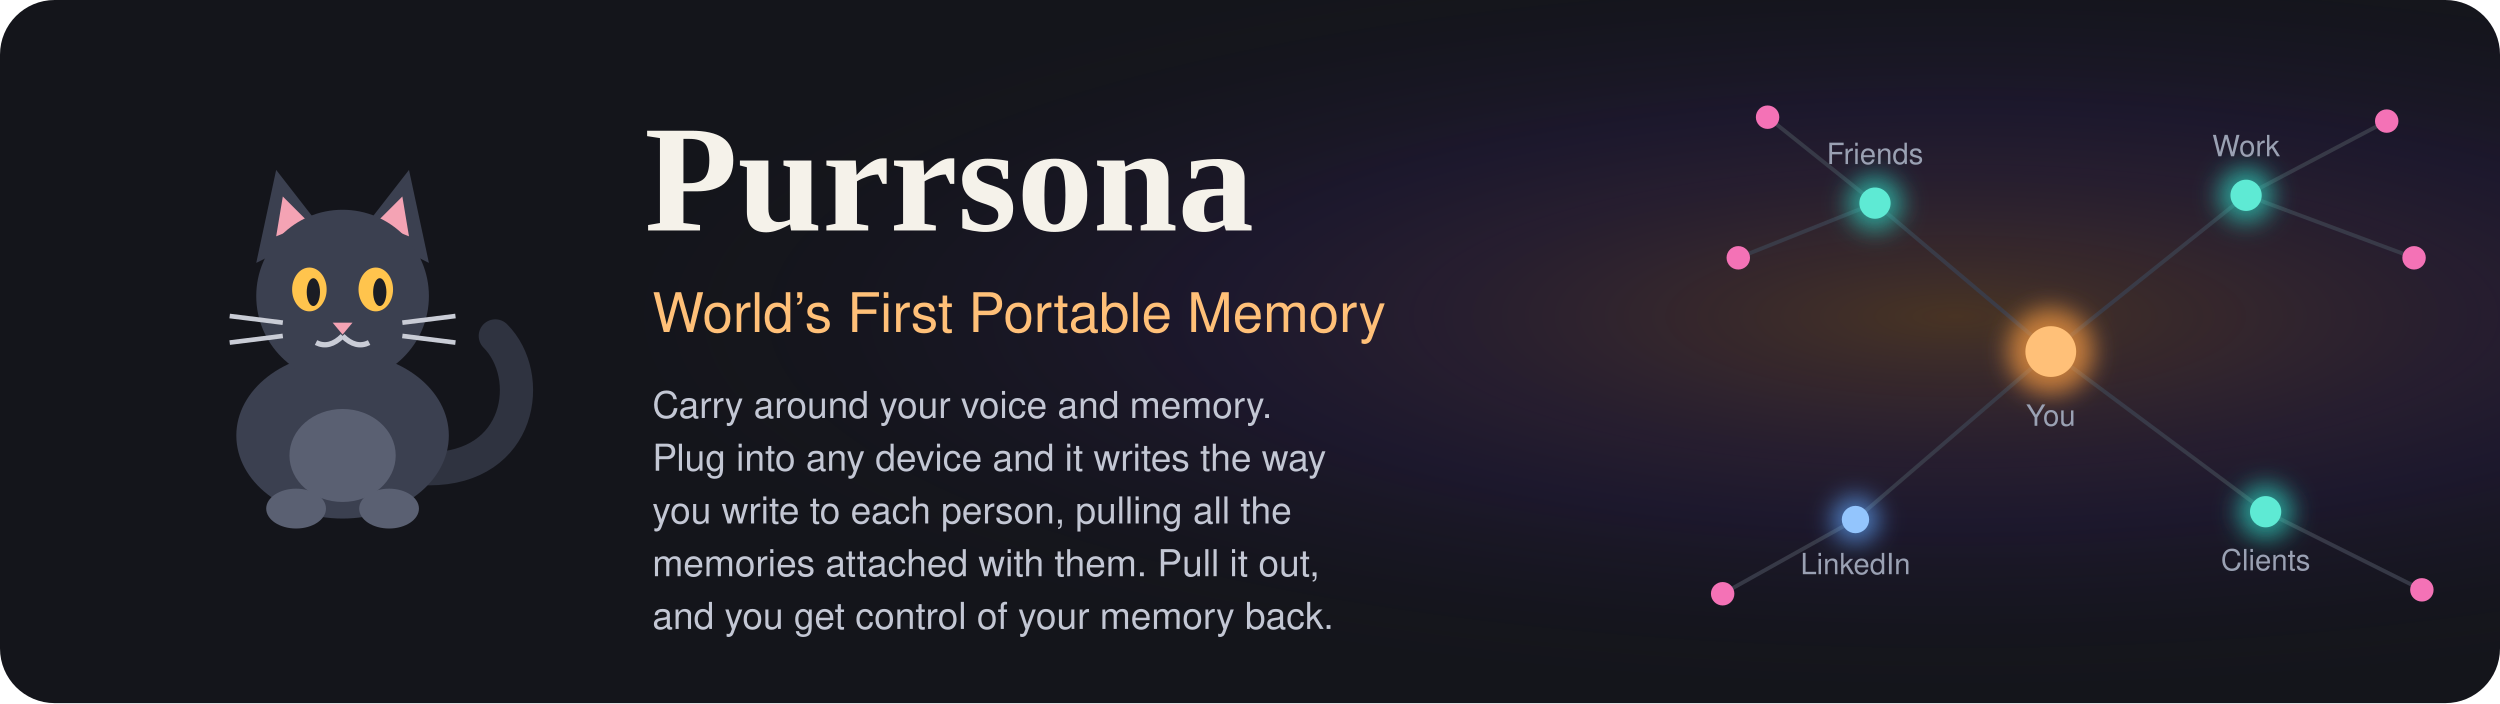
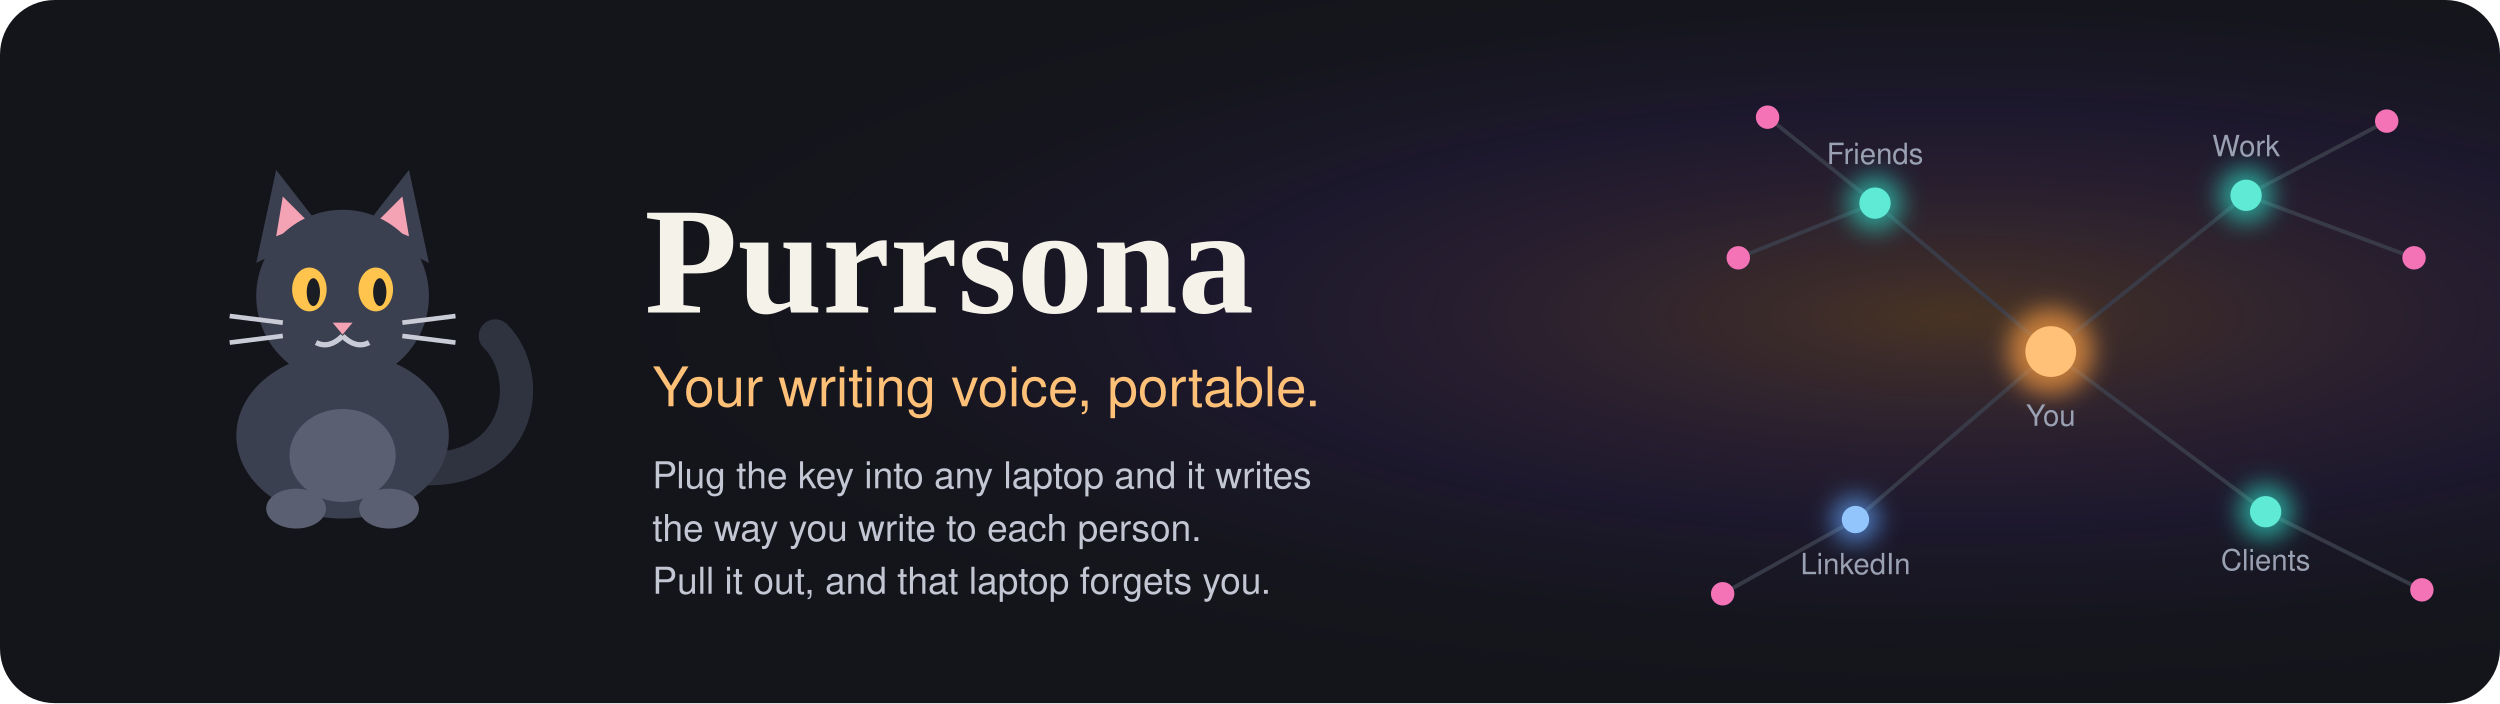
- <svg xmlns="http://www.w3.org/2000/svg" viewBox="0 0 1280 360" width="1280" height="360" role="img" aria-label="Purrsona: World’s First Portable Memory">
+ <svg xmlns="http://www.w3.org/2000/svg" viewBox="0 0 1280 360" width="1280" height="360" role="img" aria-label="Purrsona: your writing voice, portable">
  <defs>
    <radialGradient id="glow" cx="78%" cy="45%" r="55%">
      <stop offset="0" stop-color="#ff9f43" stop-opacity="0.22" />
      <stop offset="0.55" stop-color="#7c3aed" stop-opacity="0.08" />
      <stop offset="1" stop-color="#14151b" stop-opacity="0" />
    </radialGradient>
    <filter id="soft" x="-50%" y="-50%" width="200%" height="200%">
      <feGaussianBlur stdDeviation="6" />
    </filter>
  </defs>
  <rect width="1280" height="360" rx="28" fill="#14151b" />
  <rect width="1280" height="360" rx="28" fill="url(#glow)" />
  <g stroke="#3a3d4a" stroke-width="2" opacity="0.9">
    <line x1="1050" y1="180" x2="960" y2="104" />
    <line x1="1050" y1="180" x2="1150" y2="100" />
    <line x1="1050" y1="180" x2="1160" y2="262" />
    <line x1="1050" y1="180" x2="950" y2="266" />
    <line x1="960" y1="104" x2="905" y2="60" />
    <line x1="960" y1="104" x2="890" y2="132" />
    <line x1="1150" y1="100" x2="1222" y2="62" />
    <line x1="1150" y1="100" x2="1236" y2="132" />
    <line x1="1160" y1="262" x2="1240" y2="302" />
    <line x1="950" y1="266" x2="882" y2="304" />
  </g>
  <g filter="url(#soft)" opacity="0.7">
    <circle cx="1050" cy="180" r="22" fill="#ff9f43" />
    <circle cx="960" cy="104" r="14" fill="#2dd4bf" />
    <circle cx="1150" cy="100" r="14" fill="#2dd4bf" />
    <circle cx="1160" cy="262" r="14" fill="#2dd4bf" />
    <circle cx="950" cy="266" r="12" fill="#60a5fa" />
  </g>
  <circle cx="1050" cy="180" r="13" fill="#ffc078" />
  <circle cx="960" cy="104" r="8" fill="#5eead4" />
  <circle cx="1150" cy="100" r="8" fill="#5eead4" />
  <circle cx="1160" cy="262" r="8" fill="#5eead4" />
  <circle cx="950" cy="266" r="7" fill="#93c5fd" />
  <g fill="#f472b6">
    <circle cx="905" cy="60" r="6" />
    <circle cx="890" cy="132" r="6" />
    <circle cx="1222" cy="62" r="6" />
    <circle cx="1236" cy="132" r="6" />
    <circle cx="1240" cy="302" r="6" />
    <circle cx="882" cy="304" r="6" />
  </g>
  <g font-family="-apple-system, BlinkMacSystemFont, 'Segoe UI', Helvetica, Arial, sans-serif" font-size="15" fill="#9aa1b3">
    <text x="1050" y="218" text-anchor="middle">You</text>
    <text x="960" y="84" text-anchor="middle">Friends</text>
    <text x="1150" y="80" text-anchor="middle">Work</text>
    <text x="1160" y="292" text-anchor="middle">Clients</text>
    <text x="950" y="294" text-anchor="middle">LinkedIn</text>
  </g>
  <g transform="translate(70 70) scale(3.4)">
    <path d="M44 50 C58 50 60 36 54 30" fill="none" stroke="#2f3340" stroke-width="5" stroke-linecap="round" />
    <ellipse cx="31" cy="45" rx="16" ry="12.5" fill="#3b4050" />
    <ellipse cx="31" cy="48" rx="8" ry="7" fill="#5a6072" />
    <polygon points="18,19 21,5 28,14" fill="#3b4050" />
    <polygon points="34,14 41,5 44,19" fill="#3b4050" />
    <polygon points="21,15 22,9 26,13" fill="#f4a3b4" />
    <polygon points="36,13 40,9 41,15" fill="#f4a3b4" />
    <circle cx="31" cy="24" r="13" fill="#3b4050" />
    <ellipse cx="26" cy="23" rx="2.6" ry="3.3" fill="#ffc44d" />
    <ellipse cx="36" cy="23" rx="2.6" ry="3.3" fill="#ffc44d" />
    <ellipse cx="26.6" cy="23.4" rx="1" ry="2.1" fill="#1b1d24" />
    <ellipse cx="36.6" cy="23.4" rx="1" ry="2.1" fill="#1b1d24" />
    <polygon points="29.5,28 32.5,28 31,29.8" fill="#f4a3b4" />
    <path d="M31 30 q-2 2 -4 1 M31 30 q2 2 4 1" stroke="#c9ccd6" stroke-width="0.8" fill="none" />
    <path d="M22 28 l-8 -1 M22 30 l-8 1 M40 28 l8 -1 M40 30 l8 1" stroke="#c9ccd6" stroke-width="0.7" />
    <ellipse cx="24" cy="56" rx="4.5" ry="3" fill="#5a6072" />
    <ellipse cx="38" cy="56" rx="4.5" ry="3" fill="#5a6072" />
  </g>
  <g font-family="-apple-system, BlinkMacSystemFont, 'Segoe UI', Helvetica, Arial, sans-serif">
-     <text x="330" y="118" font-family="Georgia, 'Times New Roman', serif" font-size="78" font-weight="700" fill="#f5f2ea">Purrsona</text>
-     <text x="334" y="170" font-size="28" fill="#ffc078">World’s First Portable Memory</text>
-     <text x="334" y="214" font-size="19" fill="#c3c7d4">Carry around your voice and memory.</text>
-     <text x="334" y="241" font-size="19" fill="#c3c7d4">Plug into any device and it writes the way</text>
-     <text x="334" y="268" font-size="19" fill="#c3c7d4">you write to each person, pulling all the</text>
-     <text x="334" y="295" font-size="19" fill="#c3c7d4">memories attached with them. Pull it out,</text>
-     <text x="334" y="322" font-size="19" fill="#c3c7d4">and you get control of your memory back.</text>
+     <text x="330" y="160" font-family="Georgia, 'Times New Roman', serif" font-size="78" font-weight="700" fill="#f5f2ea">Purrsona</text>
+     <text x="334" y="208" font-size="28" fill="#ffc078">Your writing voice, portable.</text>
+     <text x="334" y="250" font-size="19" fill="#c3c7d4">Plug the key into any laptop and it writes</text>
+     <text x="334" y="277" font-size="19" fill="#c3c7d4">the way you write to each person.</text>
+     <text x="334" y="304" font-size="19" fill="#c3c7d4">Pull it out, and that laptop forgets you.</text>
  </g>
</svg>
